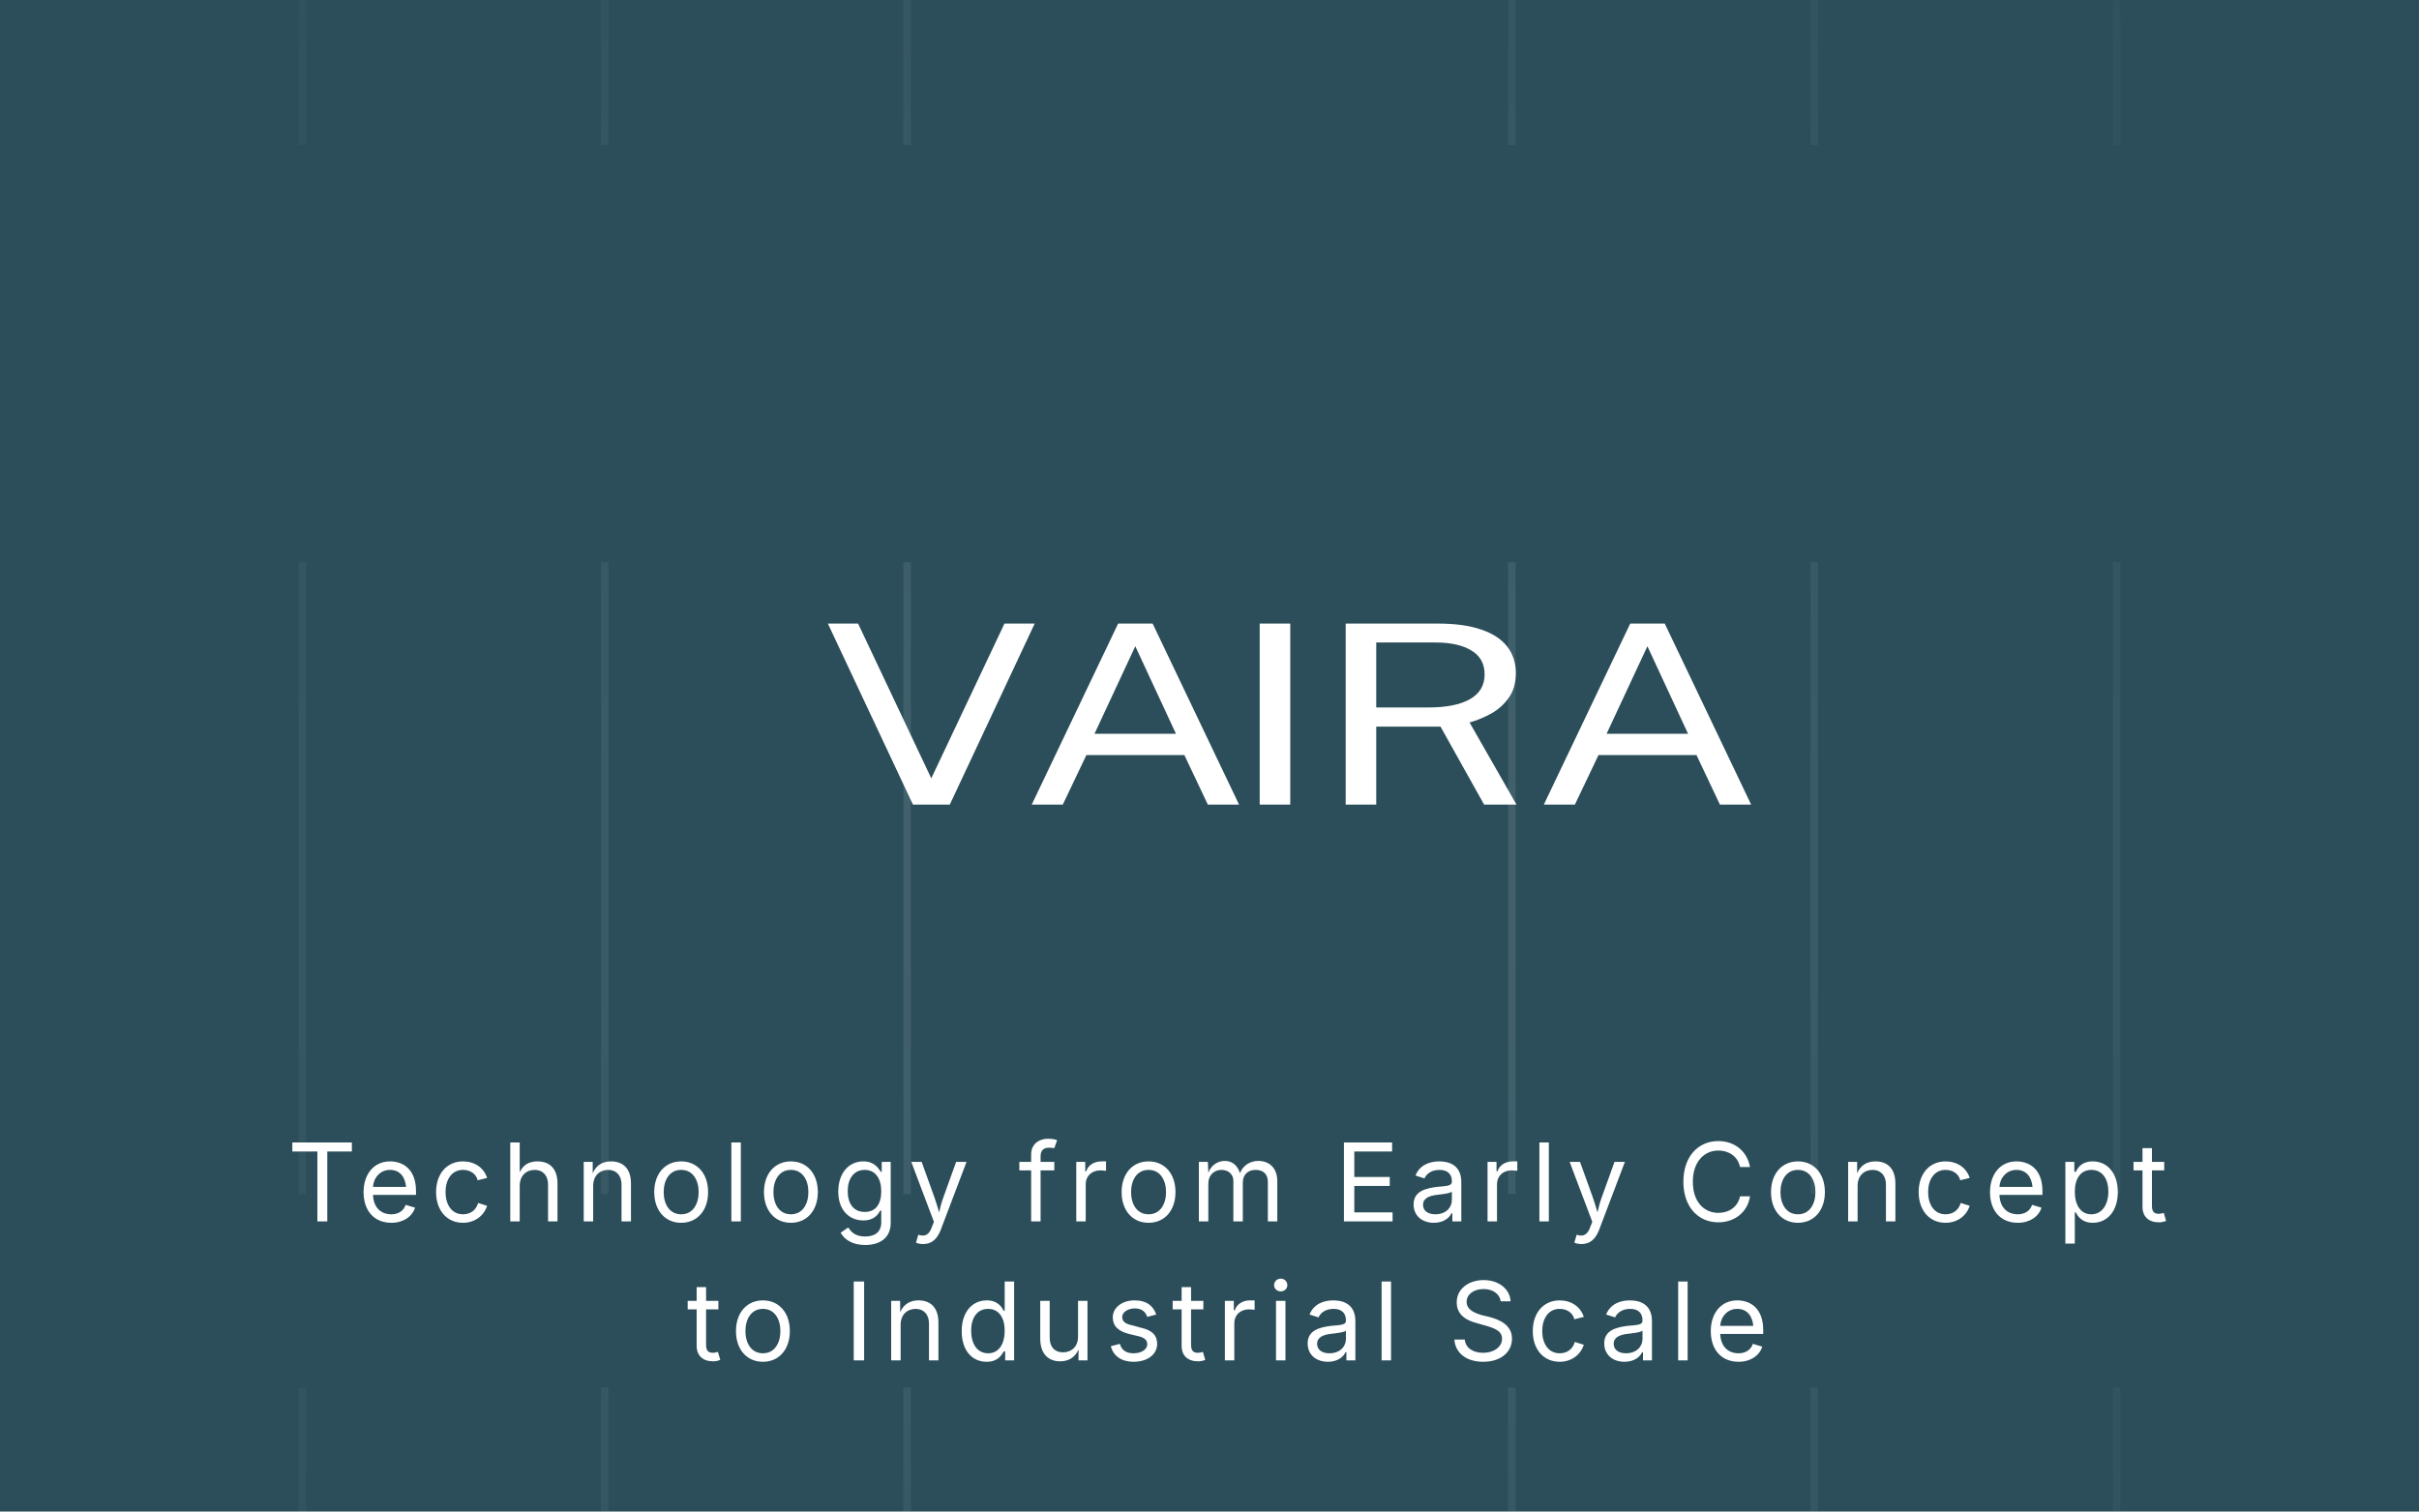
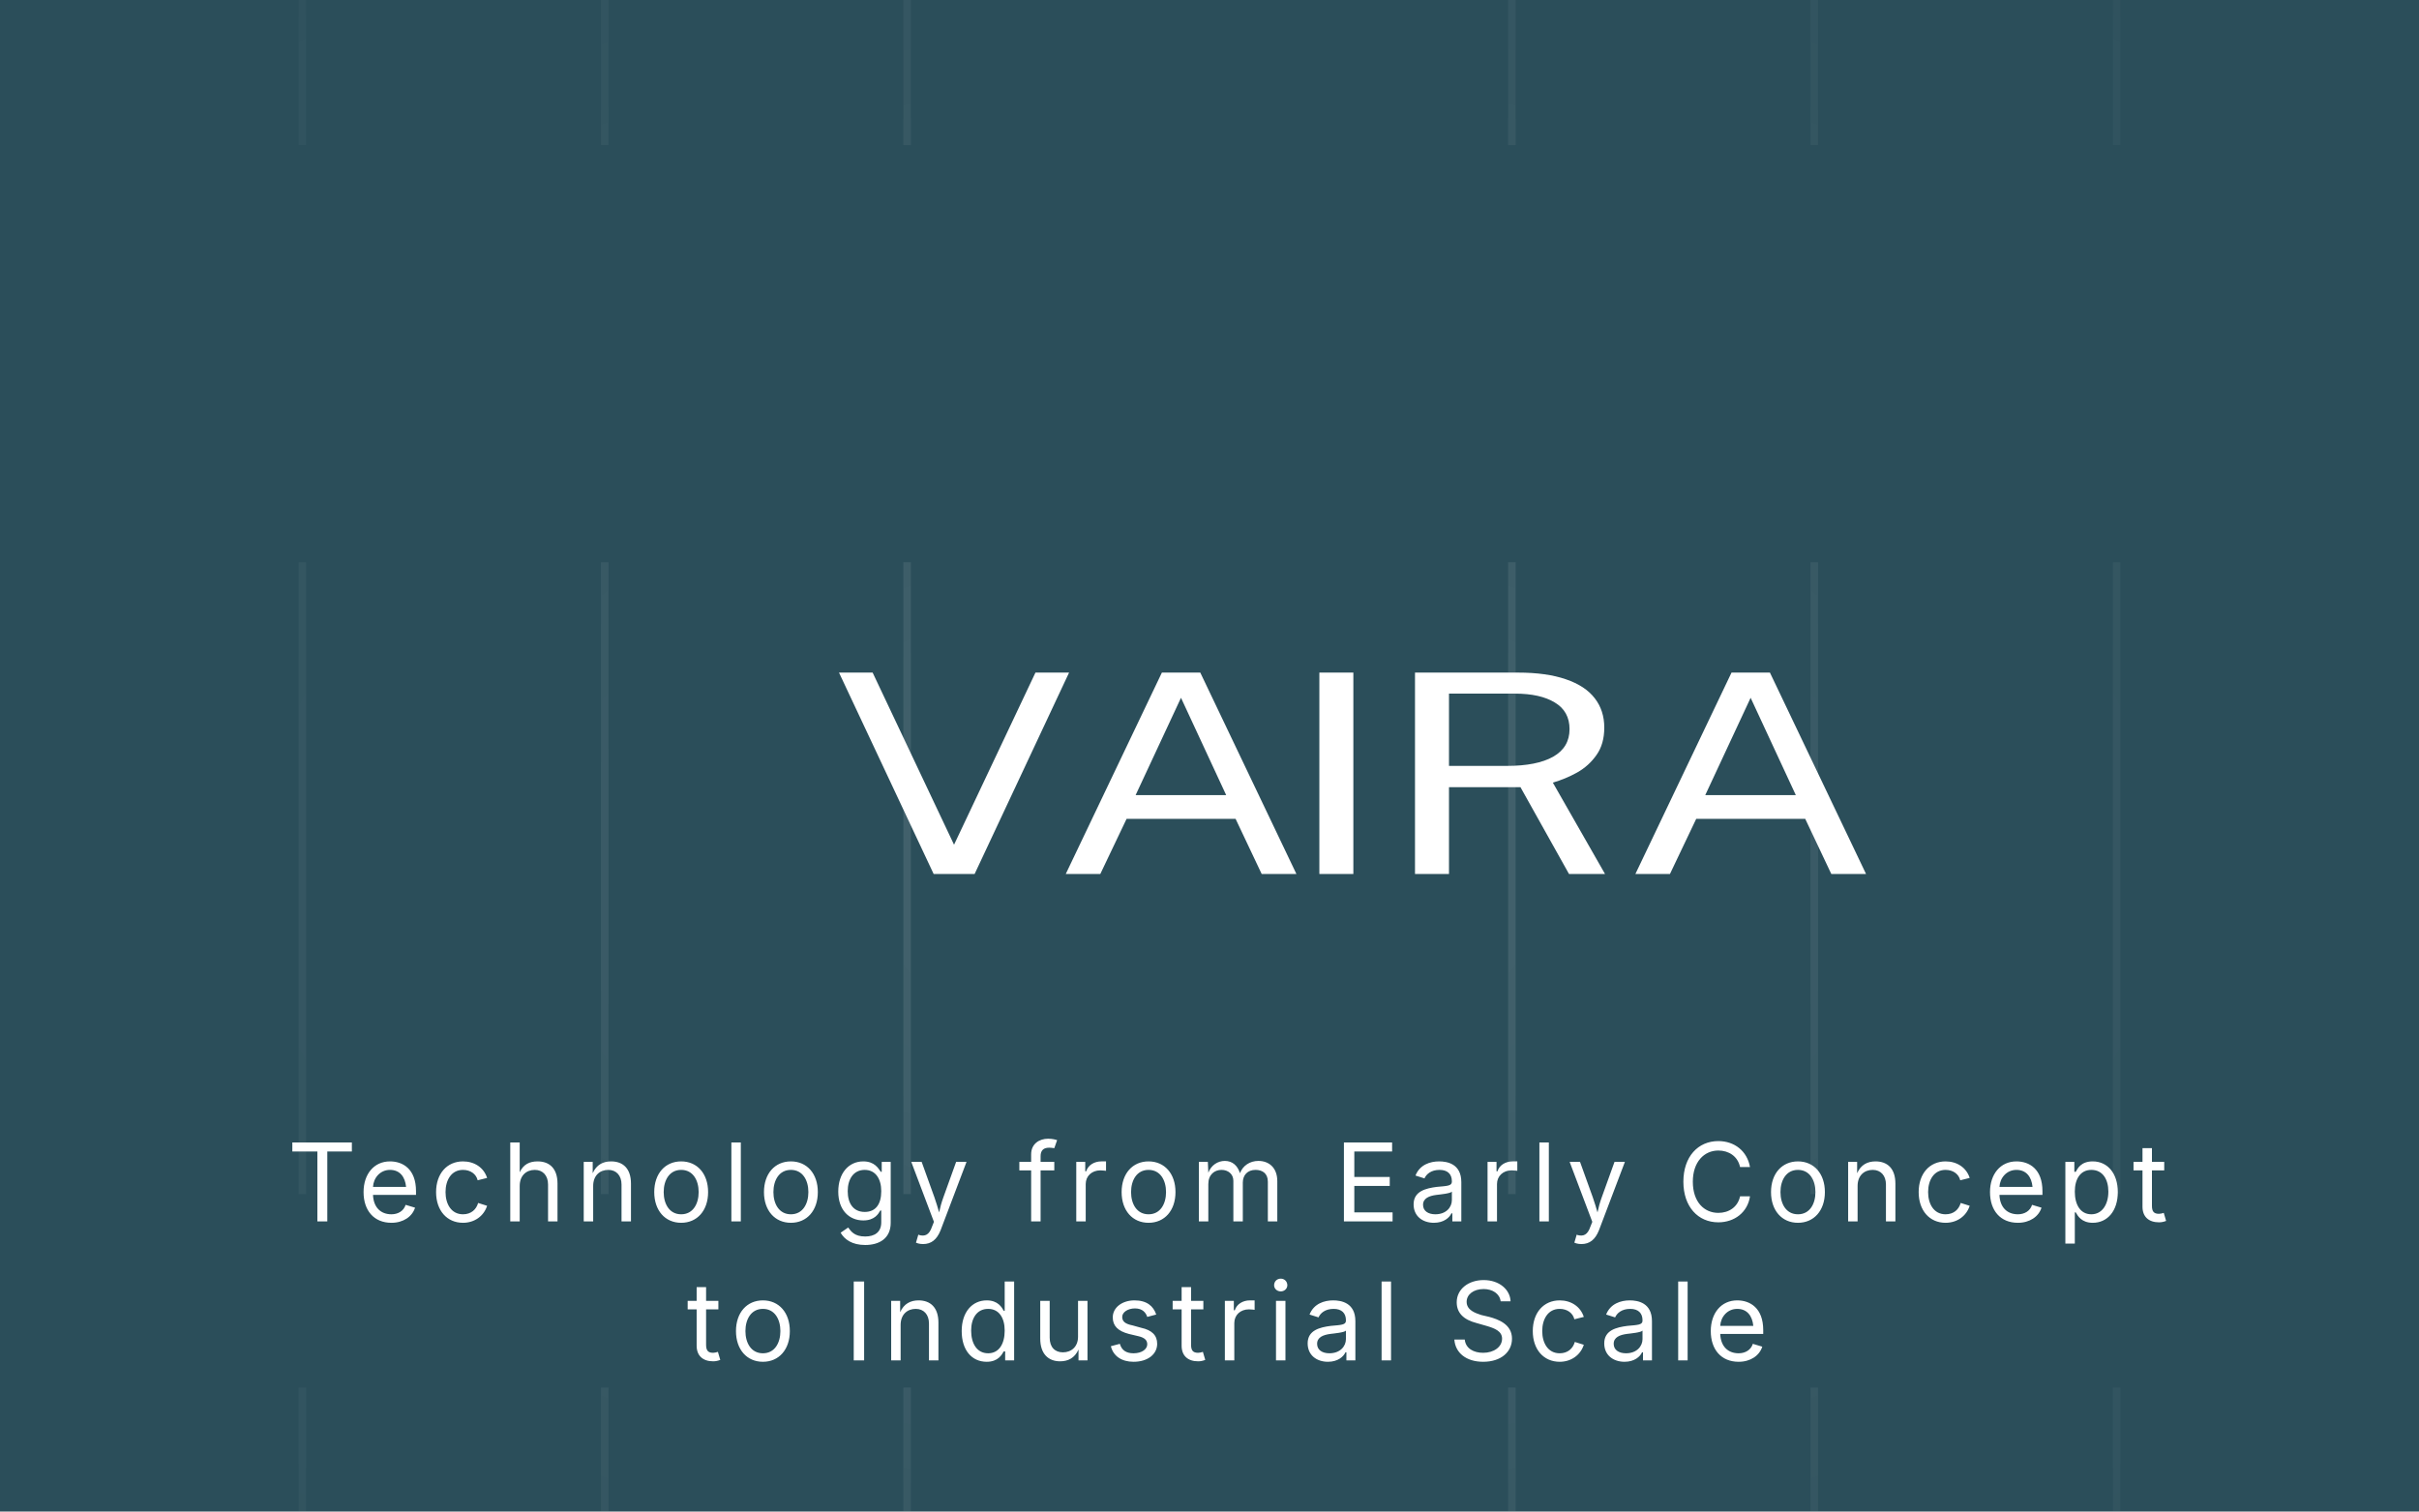
<svg xmlns="http://www.w3.org/2000/svg" width="80mm" height="50mm" viewBox="0 0 80 50">
  <style>
    text {
      font-family: -apple-system, system-ui, "Public Sans", sans-serif;
    }
  </style>
  <rect width="80" height="50" fill="#2B4E5A" />
  <defs>
    <linearGradient id="vfade" x1="0" y1="0" x2="0" y2="1">
      <stop offset="0%" stop-color="rgba(255,255,255,0.05)" />
      <stop offset="35%" stop-color="rgba(255,255,255,0.20)" />
      <stop offset="65%" stop-color="rgba(255,255,255,0.20)" />
      <stop offset="100%" stop-color="rgba(255,255,255,0.05)" />
    </linearGradient>
    <radialGradient id="radialMask" cx="0.5" cy="0.58" r="0.75" fx="0.5" fy="0.58">
      <stop offset="0%" stop-color="white" stop-opacity="1.0" />
      <stop offset="55%" stop-color="white" stop-opacity="0.55" />
      <stop offset="100%" stop-color="white" stop-opacity="0.25" />
    </radialGradient>
    <mask id="gridMask">
      <rect width="80" height="50" fill="url(#radialMask)" />
    </mask>
  </defs>
  <g stroke-width="0.25" mask="url(#gridMask)">
    <line x1="10" y1="0" x2="10" y2="4.8" stroke="rgba(255,255,255,0.08)" />
    <line x1="10" y1="18.6" x2="10" y2="39.5" stroke="rgba(255,255,255,0.08)" />
    <line x1="10" y1="45.9" x2="10" y2="50" stroke="rgba(255,255,255,0.08)" />
    <line x1="20" y1="0" x2="20" y2="4.8" stroke="rgba(255,255,255,0.10)" />
    <line x1="20" y1="18.6" x2="20" y2="39.5" stroke="rgba(255,255,255,0.10)" />
    <line x1="20" y1="45.9" x2="20" y2="50" stroke="rgba(255,255,255,0.10)" />
    <line x1="30" y1="0" x2="30" y2="4.8" stroke="rgba(255,255,255,0.12)" />
    <line x1="30" y1="18.6" x2="30" y2="39.5" stroke="rgba(255,255,255,0.12)" />
    <line x1="30" y1="45.9" x2="30" y2="50" stroke="rgba(255,255,255,0.12)" />
    <line x1="40" y1="0" x2="40" y2="4.8" stroke="url(#vfade)" stroke-opacity="0.28" />
    <line x1="40" y1="18.6" x2="40" y2="39.5" stroke="url(#vfade)" stroke-opacity="0.28" />
    <line x1="40" y1="45.9" x2="40" y2="50" stroke="url(#vfade)" stroke-opacity="0.28" />
    <line x1="50" y1="0" x2="50" y2="4.8" stroke="rgba(255,255,255,0.12)" />
    <line x1="50" y1="18.6" x2="50" y2="39.5" stroke="rgba(255,255,255,0.12)" />
    <line x1="50" y1="45.9" x2="50" y2="50" stroke="rgba(255,255,255,0.12)" />
    <line x1="60" y1="0" x2="60" y2="4.8" stroke="rgba(255,255,255,0.10)" />
    <line x1="60" y1="18.6" x2="60" y2="39.5" stroke="rgba(255,255,255,0.10)" />
    <line x1="60" y1="45.9" x2="60" y2="50" stroke="rgba(255,255,255,0.10)" />
    <line x1="70" y1="0" x2="70" y2="4.8" stroke="rgba(255,255,255,0.08)" />
    <line x1="70" y1="18.6" x2="70" y2="39.5" stroke="rgba(255,255,255,0.08)" />
    <line x1="70" y1="45.9" x2="70" y2="50" stroke="rgba(255,255,255,0.08)" />
  </g>
  <g transform="translate(40.6,17.2)">
-     <g transform="translate(-16.5,-11) scale(0.178)">
+     <g transform="translate(-16.5,-11) scale(0.198)">
      <g transform="translate(7,16) scale(1.01)">
        <path fill="#FFFFFF" d="M 26.958,97.72 11.307,64.411 h 5.561 L 30.331,92.882 43.794,64.411 h 5.561 L 33.735,97.72 Z m 21.85,0 15.894,-33.308 h 6.352 L 86.948,97.72 H 81.205 L 76.889,88.598 h -18.022 l -4.346,9.122 z M 60.357,84.682 H 75.339 L 67.863,68.58 Z M 90.746,97.72 V 64.411 h 5.622 v 33.308 z m 15.815,0 V 64.411 h 17.019 q 4.741,0 7.932,1.106 3.191,1.083 4.771,3.133 1.58,2.027 1.58,4.86 0,2.718 -1.276,4.515 -1.246,1.797 -3.191,2.902 -1.945,1.083 -4.042,1.682 l 8.631,15.111 h -5.957 l -8.023,-14.351 h -11.822 v 14.351 z m 5.622,-17.875 h 9.573 q 4.954,0 7.658,-1.52 2.705,-1.543 2.705,-4.561 0,-2.948 -2.431,-4.4 -2.401,-1.474 -6.595,-1.474 h -10.91 z m 30.828,17.875 15.894,-33.308 h 6.352 l 15.894,33.308 h -5.744 L 171.093,88.598 h -18.022 l -4.346,9.122 z m 11.548,-13.038 h 14.983 l -7.476,-16.101 z" />
      </g>
    </g>
  </g>
  <text x="40.6" y="40.4" font-size="3.6" fill="#FFFFFF" text-anchor="middle" letter-spacing="0.3">
    Technology from Early Concept
  </text>
  <text x="40.6" y="45.0" font-size="3.6" fill="#FFFFFF" text-anchor="middle" letter-spacing="0.3">
    to Industrial Scale
  </text>
</svg>
